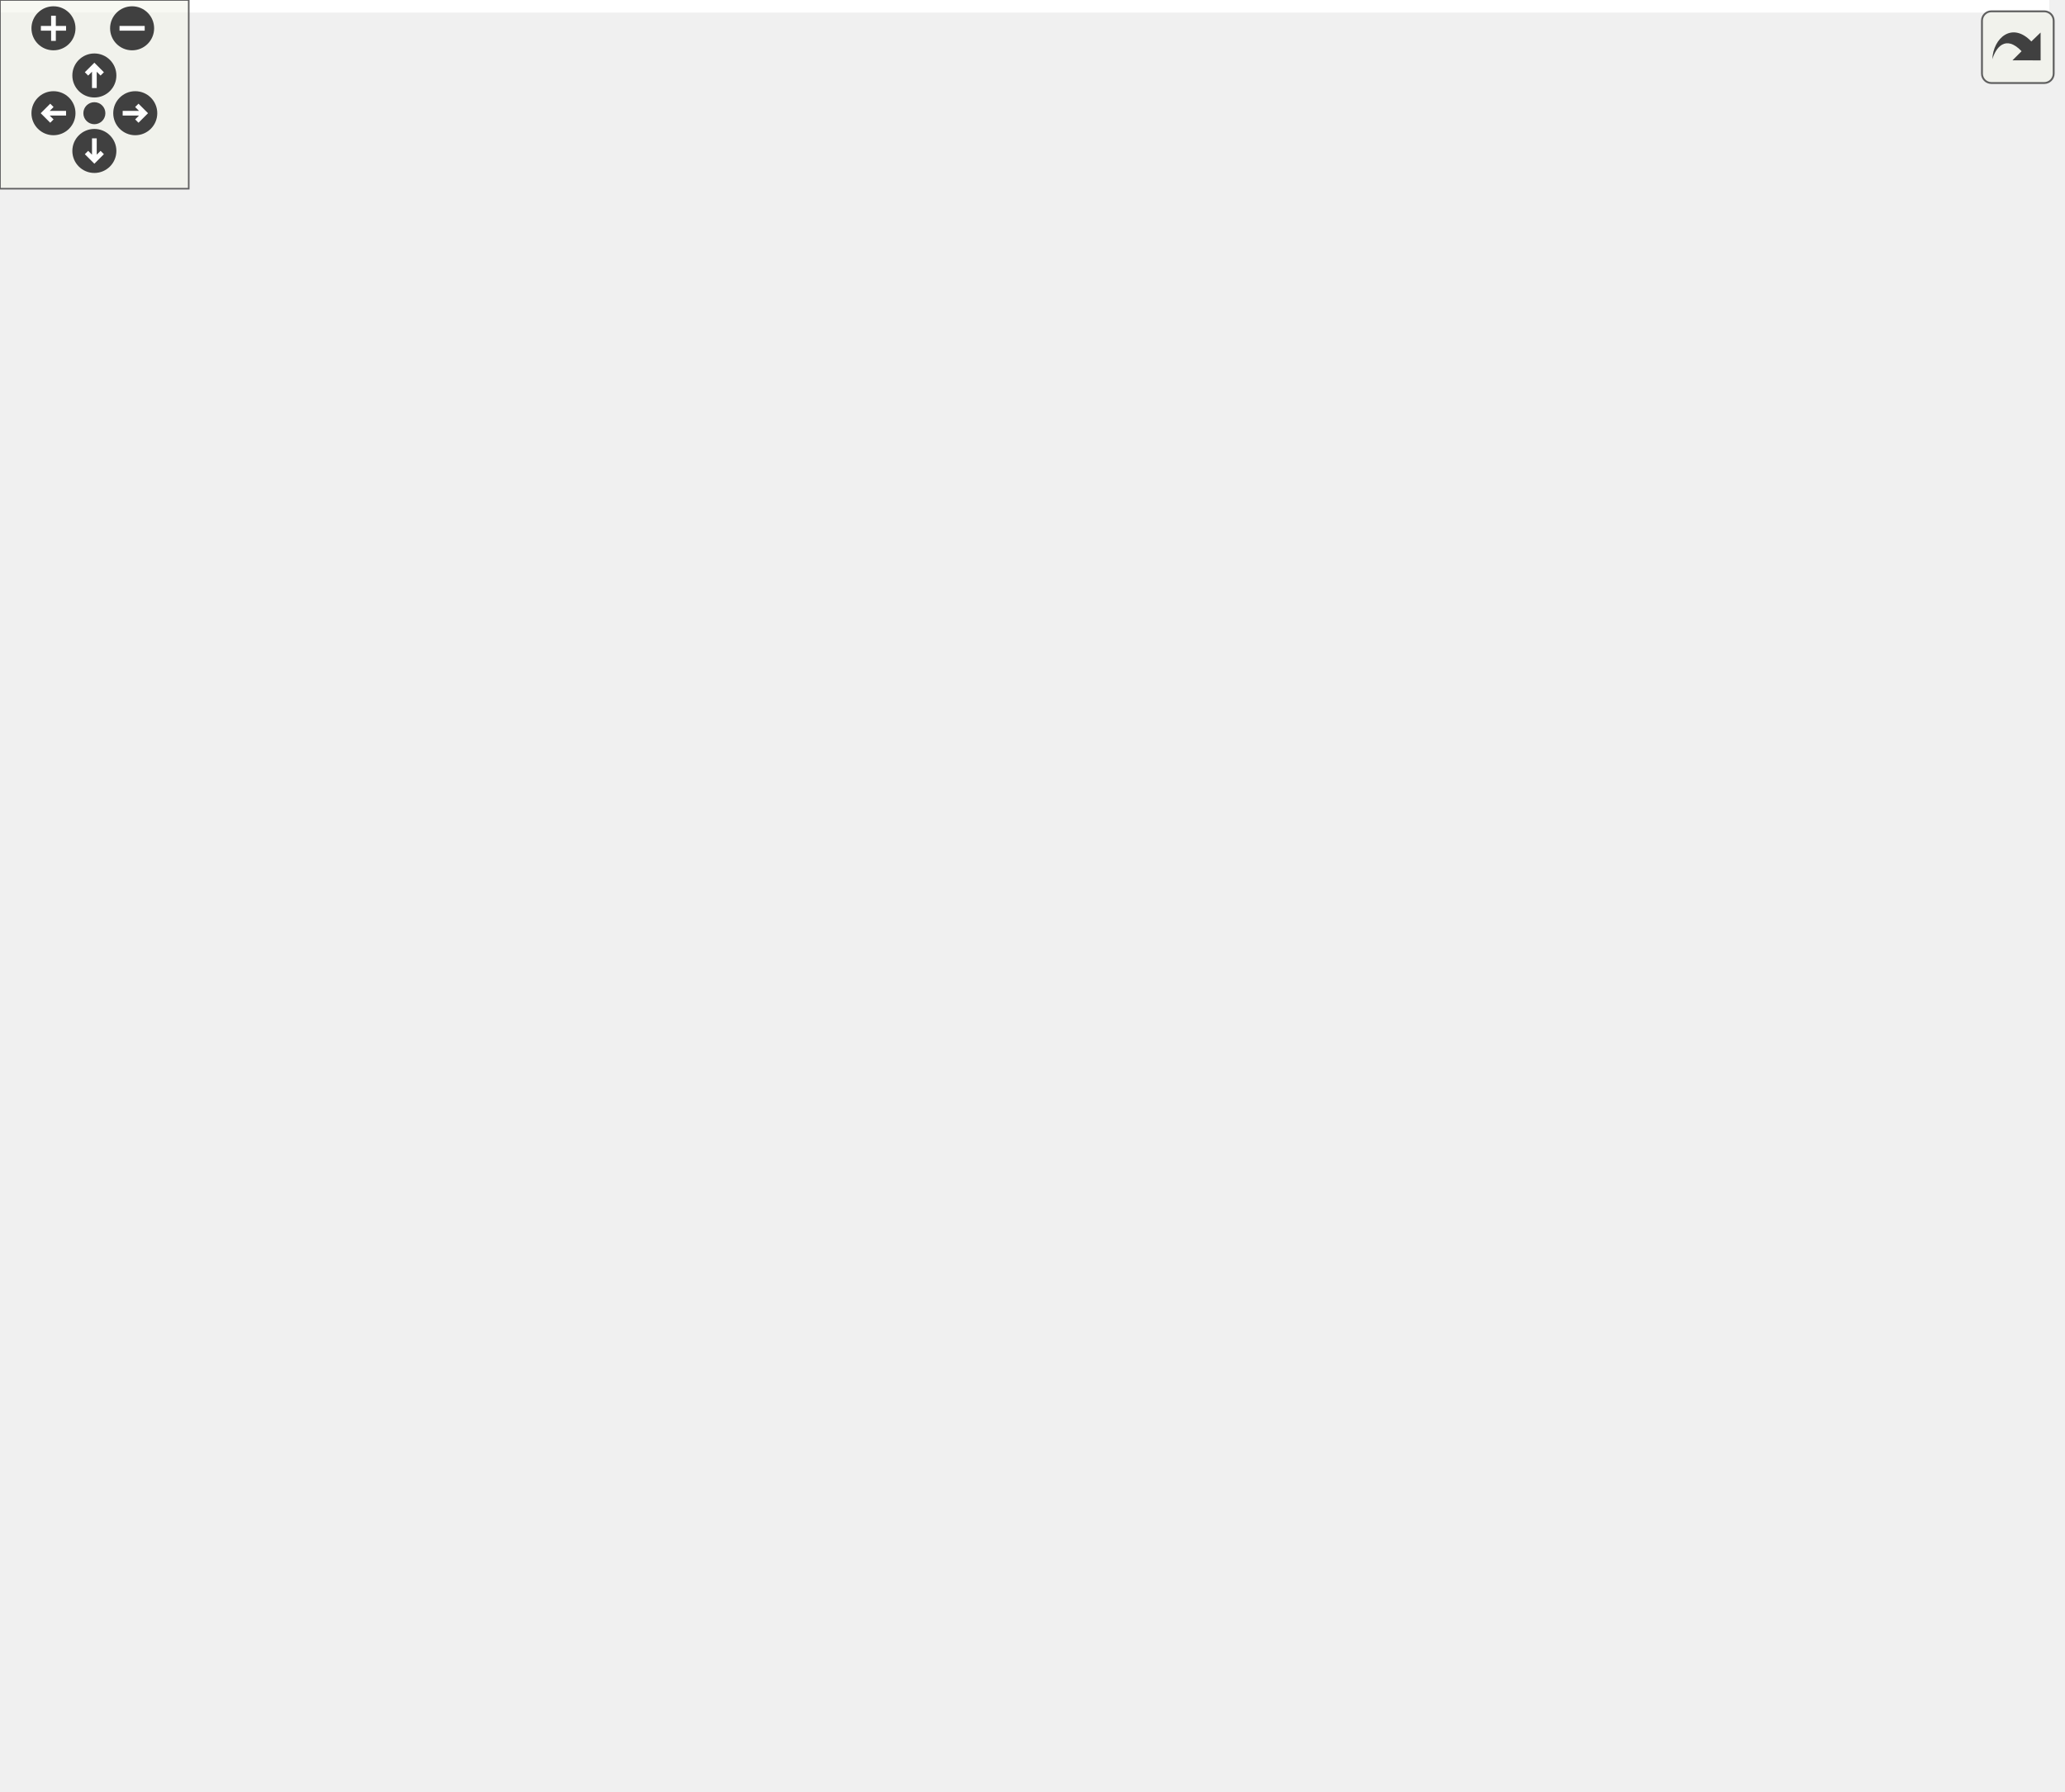
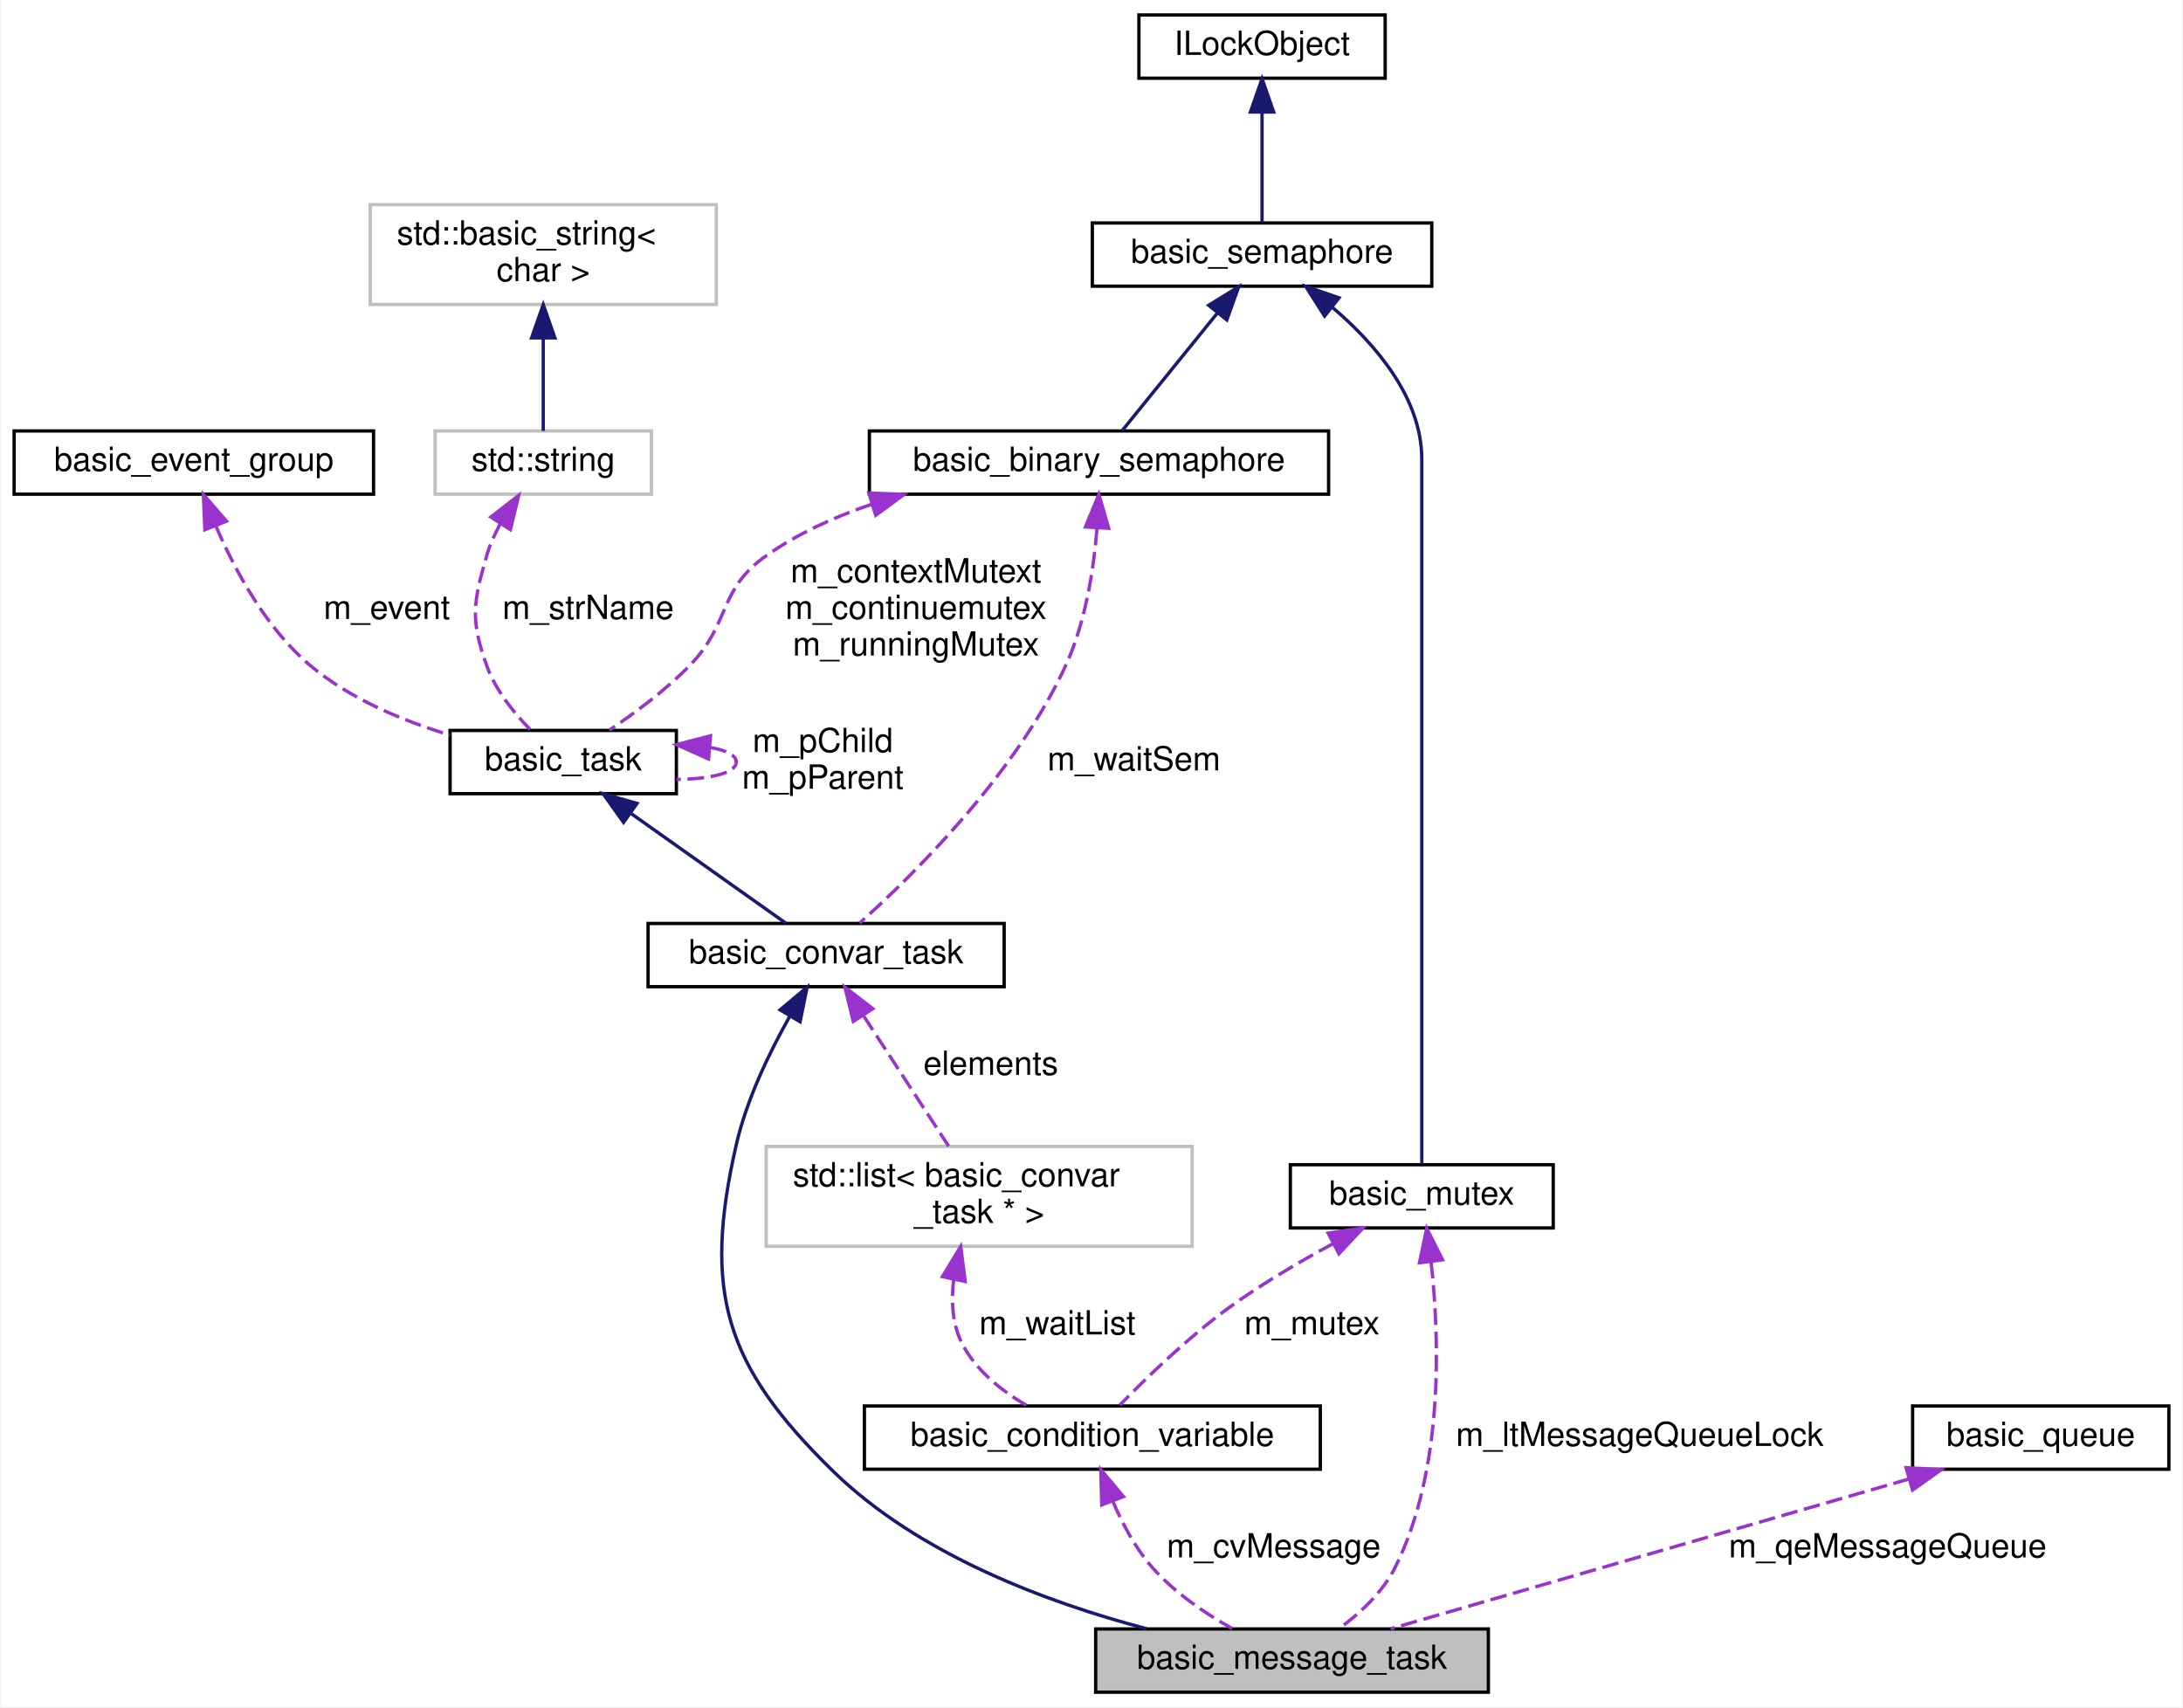
- <svg xmlns="http://www.w3.org/2000/svg" xmlns:xlink="http://www.w3.org/1999/xlink" id="main" version="1.1" xml:space="preserve">
-   <style type="text/css">
- .edge:hover path { stroke: red; }
- .edge:hover polygon { stroke: red; fill: red; }
- </style>
-   <defs>
-     <circle id="rim" cx="0" cy="0" r="7" />
-     <circle id="rim2" cx="0" cy="0" r="3.5" />
-     <g id="zoomPlus">
-       <use xlink:href="#rim" fill="#404040">
-         <set attributeName="fill" to="#808080" begin="zoomplus.mouseover" end="zoomplus.mouseout" />
-       </use>
-       <path d="M-4,0h8M0,-4v8" fill="none" stroke="white" stroke-width="1.5" pointer-events="none" />
-     </g>
-     <g id="zoomMin">
-       <use xlink:href="#rim" fill="#404040">
-         <set attributeName="fill" to="#808080" begin="zoomminus.mouseover" end="zoomminus.mouseout" />
-       </use>
-       <path d="M-4,0h8" fill="none" stroke="white" stroke-width="1.5" pointer-events="none" />
-     </g>
-     <g id="dirArrow">
-       <path fill="none" stroke="white" stroke-width="1.5" d="M0,-3.0v7 M-2.5,-0.5L0,-3.0L2.5,-0.5" />
-     </g>
-     <g id="resetDef">
-       <use xlink:href="#rim2" fill="#404040">
-         <set attributeName="fill" to="#808080" begin="reset.mouseover" end="reset.mouseout" />
-       </use>
-     </g>
-   </defs>
-   <svg id="graph" class="graph">
-     <g id="viewport">
-       <polygon fill="white" stroke="transparent" points="-4,4 -4,-509 651.5,-509 651.5,4 -4,4" />
-       <g id="node1" class="node">
-         <g id="a_node1">
-           <a xlink:title=" ">
-             <polygon fill="#bfbfbf" stroke="black" points="325,-0.5 325,-19.5 443,-19.5 443,-0.5 325,-0.5" />
-             <text text-anchor="middle" x="384" y="-7.5" font-family="Helvetica,sans-Serif" font-size="10.00">basic_message_task</text>
-           </a>
-         </g>
-       </g>
-       <g id="node2" class="node">
-         <g id="a_node2">
-           <a xlink:href="classbasic__convar__task.html" target="_top" xlink:title=" ">
-             <polygon fill="white" stroke="black" points="190.5,-212.5 190.5,-231.5 297.5,-231.5 297.5,-212.5 190.5,-212.5" />
-             <text text-anchor="middle" x="244" y="-219.5" font-family="Helvetica,sans-Serif" font-size="10.00">basic_convar_task</text>
-           </a>
-         </g>
-       </g>
-       <g id="edge1" class="edge">
-         <path fill="none" stroke="midnightblue" d="M233.11,-203.64C227.06,-192.94 220.13,-178.7 217,-165 206.88,-120.72 213.51,-98.75 246,-67 271.8,-41.79 310.46,-27.43 340.3,-19.57" />
-         <polygon fill="midnightblue" stroke="midnightblue" points="230.17,-205.54 238.29,-212.34 236.18,-201.96 230.17,-205.54" />
-       </g>
-       <g id="node13" class="node">
-         <g id="a_node13">
-           <a xlink:title=" ">
-             <polygon fill="white" stroke="#bfbfbf" points="226,-134.5 226,-164.5 354,-164.5 354,-134.5 226,-134.5" />
-             <text text-anchor="start" x="234" y="-152.5" font-family="Helvetica,sans-Serif" font-size="10.00">std::list&lt; basic_convar</text>
-             <text text-anchor="middle" x="290" y="-141.5" font-family="Helvetica,sans-Serif" font-size="10.00">_task * &gt;</text>
-           </a>
-         </g>
-       </g>
-       <g id="edge17" class="edge">
-         <path fill="none" stroke="#9a32cd" stroke-dasharray="5,2" d="M255.3,-203.68C263.15,-191.65 273.47,-175.83 280.82,-164.58" />
-         <polygon fill="#9a32cd" stroke="#9a32cd" points="252.17,-202.07 249.64,-212.36 258.04,-205.89 252.17,-202.07" />
-         <text text-anchor="middle" x="293.5" y="-186" font-family="Helvetica,sans-Serif" font-size="10.00"> elements</text>
-       </g>
-       <g id="node3" class="node">
-         <g id="a_node3">
-           <a xlink:href="classbasic__task.html" target="_top" xlink:title=" ">
-             <polygon fill="white" stroke="black" points="131,-270.5 131,-289.5 199,-289.5 199,-270.5 131,-270.5" />
-             <text text-anchor="middle" x="165" y="-277.5" font-family="Helvetica,sans-Serif" font-size="10.00">basic_task</text>
-           </a>
-         </g>
-       </g>
-       <g id="edge2" class="edge">
-         <path fill="none" stroke="midnightblue" d="M185.46,-264.49C200.19,-254.06 219.55,-240.33 231.89,-231.59" />
-         <polygon fill="midnightblue" stroke="midnightblue" points="183.13,-261.86 177,-270.49 187.18,-267.57 183.13,-261.86" />
-       </g>
-       <g id="edge9" class="edge">
-         <path fill="none" stroke="#9a32cd" stroke-dasharray="5,2" d="M209.15,-284.39C213.92,-283.55 217,-282.08 217,-280 217,-276.66 209.13,-274.92 199.01,-274.76" />
-         <polygon fill="#9a32cd" stroke="#9a32cd" points="208.68,-280.92 199.01,-285.24 209.27,-287.89 208.68,-280.92" />
-         <text text-anchor="middle" x="243" y="-283" font-family="Helvetica,sans-Serif" font-size="10.00"> m_pChild</text>
-         <text text-anchor="middle" x="243" y="-272" font-family="Helvetica,sans-Serif" font-size="10.00">m_pParent</text>
-       </g>
-       <g id="node4" class="node">
-         <g id="a_node4">
-           <a xlink:href="classbasic__event__group.html" target="_top" xlink:title=" ">
-             <polygon fill="white" stroke="black" points="0,-360.5 0,-379.5 108,-379.5 108,-360.5 0,-360.5" />
-             <text text-anchor="middle" x="54" y="-367.5" font-family="Helvetica,sans-Serif" font-size="10.00">basic_event_group</text>
-           </a>
-         </g>
-       </g>
-       <g id="edge3" class="edge">
-         <path fill="none" stroke="#9a32cd" stroke-dasharray="5,2" d="M60.64,-350.9C66.33,-337.65 75.73,-320.13 89,-309 100.96,-298.97 116.84,-292.37 130.98,-288.12" />
-         <polygon fill="#9a32cd" stroke="#9a32cd" points="57.31,-349.81 56.87,-360.39 63.81,-352.39 57.31,-349.81" />
-         <text text-anchor="middle" x="112" y="-323" font-family="Helvetica,sans-Serif" font-size="10.00"> m_event</text>
-       </g>
-       <g id="node5" class="node">
-         <g id="a_node5">
-           <a xlink:href="classbasic__binary__semaphore.html" target="_top" xlink:title=" ">
-             <polygon fill="white" stroke="black" points="257,-360.5 257,-379.5 395,-379.5 395,-360.5 257,-360.5" />
-             <text text-anchor="middle" x="326" y="-367.5" font-family="Helvetica,sans-Serif" font-size="10.00">basic_binary_semaphore</text>
-           </a>
-         </g>
-       </g>
-       <g id="edge10" class="edge">
-         <path fill="none" stroke="#9a32cd" stroke-dasharray="5,2" d="M325.4,-350.11C324.41,-337.9 321.95,-321.94 316,-309 300.95,-276.27 270.05,-245.93 254.07,-231.62" />
-         <polygon fill="#9a32cd" stroke="#9a32cd" points="321.92,-350.65 325.97,-360.44 328.91,-350.26 321.92,-350.65" />
-         <text text-anchor="middle" x="336.5" y="-277.5" font-family="Helvetica,sans-Serif" font-size="10.00"> m_waitSem</text>
-       </g>
-       <g id="edge4" class="edge">
-         <path fill="none" stroke="#9a32cd" stroke-dasharray="5,2" d="M257.61,-357.43C246.44,-353.65 235.44,-348.64 226,-342 211.38,-331.72 215.47,-321.81 203,-309 195.8,-301.6 186.48,-294.7 178.87,-289.61" />
-         <polygon fill="#9a32cd" stroke="#9a32cd" points="256.86,-360.85 267.45,-360.44 258.91,-354.16 256.86,-360.85" />
-         <text text-anchor="middle" x="271" y="-334" font-family="Helvetica,sans-Serif" font-size="10.00"> m_contextMutext</text>
-         <text text-anchor="middle" x="271" y="-323" font-family="Helvetica,sans-Serif" font-size="10.00">m_continuemutex</text>
-         <text text-anchor="middle" x="271" y="-312" font-family="Helvetica,sans-Serif" font-size="10.00">m_runningMutex</text>
-       </g>
-       <g id="node6" class="node">
-         <g id="a_node6">
-           <a xlink:href="classbasic__semaphore.html" target="_top" xlink:title=" ">
-             <polygon fill="white" stroke="black" points="324,-423 324,-442 426,-442 426,-423 324,-423" />
-             <text text-anchor="middle" x="375" y="-430" font-family="Helvetica,sans-Serif" font-size="10.00">basic_semaphore</text>
-           </a>
-         </g>
-       </g>
-       <g id="edge5" class="edge">
-         <path fill="none" stroke="midnightblue" d="M361.55,-414.89C352.31,-403.49 340.43,-388.81 333.01,-379.65" />
-         <polygon fill="midnightblue" stroke="midnightblue" points="358.97,-417.26 367.98,-422.83 364.41,-412.86 358.97,-417.26" />
-       </g>
-       <g id="node10" class="node">
-         <g id="a_node10">
-           <a xlink:href="classbasic__mutex.html" target="_top" xlink:title=" ">
-             <polygon fill="white" stroke="black" points="383.5,-140 383.5,-159 462.5,-159 462.5,-140 383.5,-140" />
-             <text text-anchor="middle" x="423" y="-147" font-family="Helvetica,sans-Serif" font-size="10.00">basic_mutex</text>
-           </a>
-         </g>
-       </g>
-       <g id="edge12" class="edge">
-         <path fill="none" stroke="midnightblue" d="M396.25,-416.54C409.09,-405.59 423,-389.48 423,-371 423,-371 423,-371 423,-221 423,-198.72 423,-172.49 423,-159.18" />
-         <polygon fill="midnightblue" stroke="midnightblue" points="393.8,-414.01 388.12,-422.95 398.13,-419.5 393.8,-414.01" />
-       </g>
-       <g id="node7" class="node">
-         <g id="a_node7">
-           <a xlink:href="class_i_lock_object.html" target="_top" xlink:title=" ">
-             <polygon fill="white" stroke="black" points="338,-485.5 338,-504.5 412,-504.5 412,-485.5 338,-485.5" />
-             <text text-anchor="middle" x="375" y="-492.5" font-family="Helvetica,sans-Serif" font-size="10.00">ILockObject</text>
-           </a>
-         </g>
-       </g>
-       <g id="edge6" class="edge">
-         <path fill="none" stroke="midnightblue" d="M375,-475C375,-464 375,-450.68 375,-442.15" />
-         <polygon fill="midnightblue" stroke="midnightblue" points="371.5,-475.33 375,-485.33 378.5,-475.33 371.5,-475.33" />
-       </g>
-       <g id="node8" class="node">
-         <g id="a_node8">
-           <a xlink:title="STL class.">
-             <polygon fill="white" stroke="#bfbfbf" points="126.5,-360.5 126.5,-379.5 191.5,-379.5 191.5,-360.5 126.5,-360.5" />
-             <text text-anchor="middle" x="159" y="-367.5" font-family="Helvetica,sans-Serif" font-size="10.00">std::string</text>
-           </a>
-         </g>
-       </g>
-       <g id="edge7" class="edge">
-         <path fill="none" stroke="#9a32cd" stroke-dasharray="5,2" d="M146.15,-351.67C144.44,-348.58 142.95,-345.3 142,-342 137.93,-327.91 137.06,-322.81 142,-309 144.63,-301.66 150.11,-294.86 155.06,-289.8" />
-         <polygon fill="#9a32cd" stroke="#9a32cd" points="143.25,-353.63 151.62,-360.13 149.13,-349.83 143.25,-353.63" />
-         <text text-anchor="middle" x="172.5" y="-323" font-family="Helvetica,sans-Serif" font-size="10.00"> m_strName</text>
-       </g>
-       <g id="node9" class="node">
-         <g id="a_node9">
-           <a xlink:title="STL class.">
-             <polygon fill="white" stroke="#bfbfbf" points="107,-417.5 107,-447.5 211,-447.5 211,-417.5 107,-417.5" />
-             <text text-anchor="start" x="115" y="-435.5" font-family="Helvetica,sans-Serif" font-size="10.00">std::basic_string&lt;</text>
-             <text text-anchor="middle" x="159" y="-424.5" font-family="Helvetica,sans-Serif" font-size="10.00"> char &gt;</text>
-           </a>
-         </g>
-       </g>
-       <g id="edge8" class="edge">
-         <path fill="none" stroke="midnightblue" d="M159,-407.35C159,-397.51 159,-386.78 159,-379.54" />
-         <polygon fill="midnightblue" stroke="midnightblue" points="155.5,-407.47 159,-417.47 162.5,-407.47 155.5,-407.47" />
-       </g>
-       <g id="edge11" class="edge">
-         <path fill="none" stroke="#9a32cd" stroke-dasharray="5,2" d="M425.8,-129.81C428.33,-106.89 429.71,-67.44 415,-38 411.24,-30.47 404.36,-24.14 398.03,-19.51" />
-         <polygon fill="#9a32cd" stroke="#9a32cd" points="422.3,-129.52 424.49,-139.89 429.25,-130.43 422.3,-129.52" />
-         <text text-anchor="middle" x="488.5" y="-74.5" font-family="Helvetica,sans-Serif" font-size="10.00"> m_ltMessageQueueLock</text>
-       </g>
-       <g id="node12" class="node">
-         <g id="a_node12">
-           <a xlink:href="classbasic__condition__variable.html" target="_top" xlink:title=" ">
-             <polygon fill="white" stroke="black" points="255.5,-67.5 255.5,-86.5 392.5,-86.5 392.5,-67.5 255.5,-67.5" />
-             <text text-anchor="middle" x="324" y="-74.5" font-family="Helvetica,sans-Serif" font-size="10.00">basic_condition_variable</text>
-           </a>
-         </g>
-       </g>
-       <g id="edge15" class="edge">
-         <path fill="none" stroke="#9a32cd" stroke-dasharray="5,2" d="M396.46,-135.34C386.29,-129.87 374.79,-123.12 365,-116 352.76,-107.09 340.21,-94.93 332.28,-86.79" />
-         <polygon fill="#9a32cd" stroke="#9a32cd" points="394.86,-138.45 405.34,-139.99 398.11,-132.25 394.86,-138.45" />
-         <text text-anchor="middle" x="390" y="-108" font-family="Helvetica,sans-Serif" font-size="10.00"> m_mutex</text>
-       </g>
-       <g id="node11" class="node">
-         <g id="a_node11">
-           <a xlink:href="classbasic__queue.html" target="_top" xlink:title=" ">
-             <polygon fill="white" stroke="black" points="570.5,-67.5 570.5,-86.5 647.5,-86.5 647.5,-67.5 570.5,-67.5" />
-             <text text-anchor="middle" x="609" y="-74.5" font-family="Helvetica,sans-Serif" font-size="10.00">basic_queue</text>
-           </a>
-         </g>
-       </g>
-       <g id="edge13" class="edge">
-         <path fill="none" stroke="#9a32cd" stroke-dasharray="5,2" d="M569.51,-64.59C525,-51.73 453.64,-31.12 413.64,-19.56" />
-         <polygon fill="#9a32cd" stroke="#9a32cd" points="568.54,-67.96 579.12,-67.37 570.49,-61.23 568.54,-67.96" />
-         <text text-anchor="middle" x="563" y="-41" font-family="Helvetica,sans-Serif" font-size="10.00"> m_qeMessageQueue</text>
-       </g>
-       <g id="edge14" class="edge">
-         <path fill="none" stroke="#9a32cd" stroke-dasharray="5,2" d="M330.23,-57.69C333.1,-51 337,-43.69 342,-38 348.64,-30.45 357.88,-24.19 366.01,-19.62" />
-         <polygon fill="#9a32cd" stroke="#9a32cd" points="326.83,-56.78 326.55,-67.37 333.37,-59.26 326.83,-56.78" />
-         <text text-anchor="middle" x="378.5" y="-41" font-family="Helvetica,sans-Serif" font-size="10.00"> m_cvMessage</text>
-       </g>
-       <g id="edge16" class="edge">
-         <path fill="none" stroke="#9a32cd" stroke-dasharray="5,2" d="M282.35,-124.53C281.52,-117.91 281.9,-110.92 285,-105 289.13,-97.12 296.71,-91.09 304.11,-86.74" />
-         <polygon fill="#9a32cd" stroke="#9a32cd" points="278.95,-125.37 284.45,-134.43 285.8,-123.92 278.95,-125.37" />
-         <text text-anchor="middle" x="313.5" y="-108" font-family="Helvetica,sans-Serif" font-size="10.00"> m_waitList</text>
+ <svg xmlns="http://www.w3.org/2000/svg" xmlns:xlink="http://www.w3.org/1999/xlink" width="656pt" height="513pt" viewBox="0.00 0.00 655.50 513.00">
+   <g id="graph0" class="graph" transform="scale(1 1) rotate(0) translate(4 509)">
+     <polygon fill="white" stroke="transparent" points="-4,4 -4,-509 651.5,-509 651.5,4 -4,4" />
+     <g id="node1" class="node">
+       <g id="a_node1">
+         <a xlink:title=" ">
+           <polygon fill="#bfbfbf" stroke="black" points="325,-0.5 325,-19.5 443,-19.5 443,-0.5 325,-0.5" />
+           <text text-anchor="middle" x="384" y="-7.5" font-family="Helvetica,sans-Serif" font-size="10.00">basic_message_task</text>
+         </a>
      </g>
    </g>
-   </svg>
-   <g id="navigator" transform="translate(0 0)" fill="#404254">
-     <rect fill="#f2f5e9" fill-opacity="0.5" stroke="#606060" stroke-width=".5" x="0" y="0" width="60" height="60" />
-     <use id="zoomplus" xlink:href="#zoomPlus" x="17" y="9" />
-     <use id="zoomminus" xlink:href="#zoomMin" x="42" y="9" />
-     <use id="reset" xlink:href="#resetDef" x="30" y="36" />
-     <g id="arrowUp" xlink:href="#dirArrow" transform="translate(30 24)">
-       <use xlink:href="#rim" fill="#404040">
-         <set attributeName="fill" to="#808080" begin="arrowUp.mouseover" end="arrowUp.mouseout" />
-       </use>
-       <path fill="none" stroke="white" stroke-width="1.5" d="M0,-3.0v7 M-2.5,-0.5L0,-3.0L2.5,-0.5" />
+     <g id="node2" class="node">
+       <g id="a_node2">
+         <a xlink:href="classbasic__convar__task.html" target="_top" xlink:title=" ">
+           <polygon fill="white" stroke="black" points="190.5,-212.5 190.5,-231.5 297.5,-231.5 297.5,-212.5 190.5,-212.5" />
+           <text text-anchor="middle" x="244" y="-219.5" font-family="Helvetica,sans-Serif" font-size="10.00">basic_convar_task</text>
+         </a>
+       </g>
    </g>
-     <g id="arrowRight" xlink:href="#dirArrow" transform="rotate(90) translate(36 -43)">
-       <use xlink:href="#rim" fill="#404040">
-         <set attributeName="fill" to="#808080" begin="arrowRight.mouseover" end="arrowRight.mouseout" />
-       </use>
-       <path fill="none" stroke="white" stroke-width="1.5" d="M0,-3.0v7 M-2.5,-0.5L0,-3.0L2.5,-0.5" />
+     <g id="edge1" class="edge">
+       <path fill="none" stroke="midnightblue" d="M233.11,-203.64C227.06,-192.94 220.13,-178.7 217,-165 206.88,-120.72 213.51,-98.75 246,-67 271.8,-41.79 310.46,-27.43 340.3,-19.57" />
+       <polygon fill="midnightblue" stroke="midnightblue" points="230.17,-205.54 238.29,-212.34 236.18,-201.96 230.17,-205.54" />
    </g>
-     <g id="arrowDown" xlink:href="#dirArrow" transform="rotate(180) translate(-30 -48)">
-       <use xlink:href="#rim" fill="#404040">
-         <set attributeName="fill" to="#808080" begin="arrowDown.mouseover" end="arrowDown.mouseout" />
-       </use>
-       <path fill="none" stroke="white" stroke-width="1.5" d="M0,-3.0v7 M-2.5,-0.5L0,-3.0L2.5,-0.5" />
+     <g id="node13" class="node">
+       <g id="a_node13">
+         <a xlink:title=" ">
+           <polygon fill="white" stroke="#bfbfbf" points="226,-134.5 226,-164.5 354,-164.5 354,-134.5 226,-134.5" />
+           <text text-anchor="start" x="234" y="-152.5" font-family="Helvetica,sans-Serif" font-size="10.00">std::list&lt; basic_convar</text>
+           <text text-anchor="middle" x="290" y="-141.5" font-family="Helvetica,sans-Serif" font-size="10.00">_task * &gt;</text>
+         </a>
+       </g>
    </g>
-     <g id="arrowLeft" xlink:href="#dirArrow" transform="rotate(270) translate(-36 17)">
-       <use xlink:href="#rim" fill="#404040">
-         <set attributeName="fill" to="#808080" begin="arrowLeft.mouseover" end="arrowLeft.mouseout" />
-       </use>
-       <path fill="none" stroke="white" stroke-width="1.5" d="M0,-3.0v7 M-2.5,-0.5L0,-3.0L2.5,-0.5" />
+     <g id="edge17" class="edge">
+       <path fill="none" stroke="#9a32cd" stroke-dasharray="5,2" d="M255.3,-203.68C263.15,-191.65 273.47,-175.83 280.82,-164.58" />
+       <polygon fill="#9a32cd" stroke="#9a32cd" points="252.17,-202.07 249.64,-212.36 258.04,-205.89 252.17,-202.07" />
+       <text text-anchor="middle" x="293.5" y="-186" font-family="Helvetica,sans-Serif" font-size="10.00"> elements</text>
+     </g>
+     <g id="node3" class="node">
+       <g id="a_node3">
+         <a xlink:href="classbasic__task.html" target="_top" xlink:title=" ">
+           <polygon fill="white" stroke="black" points="131,-270.5 131,-289.5 199,-289.5 199,-270.5 131,-270.5" />
+           <text text-anchor="middle" x="165" y="-277.5" font-family="Helvetica,sans-Serif" font-size="10.00">basic_task</text>
+         </a>
+       </g>
+     </g>
+     <g id="edge2" class="edge">
+       <path fill="none" stroke="midnightblue" d="M185.46,-264.49C200.19,-254.06 219.55,-240.33 231.89,-231.59" />
+       <polygon fill="midnightblue" stroke="midnightblue" points="183.13,-261.86 177,-270.49 187.18,-267.57 183.13,-261.86" />
+     </g>
+     <g id="edge9" class="edge">
+       <path fill="none" stroke="#9a32cd" stroke-dasharray="5,2" d="M209.15,-284.39C213.92,-283.55 217,-282.08 217,-280 217,-276.66 209.13,-274.92 199.01,-274.76" />
+       <polygon fill="#9a32cd" stroke="#9a32cd" points="208.68,-280.92 199.01,-285.24 209.27,-287.89 208.68,-280.92" />
+       <text text-anchor="middle" x="243" y="-283" font-family="Helvetica,sans-Serif" font-size="10.00"> m_pChild</text>
+       <text text-anchor="middle" x="243" y="-272" font-family="Helvetica,sans-Serif" font-size="10.00">m_pParent</text>
+     </g>
+     <g id="node4" class="node">
+       <g id="a_node4">
+         <a xlink:href="classbasic__event__group.html" target="_top" xlink:title=" ">
+           <polygon fill="white" stroke="black" points="0,-360.5 0,-379.5 108,-379.5 108,-360.5 0,-360.5" />
+           <text text-anchor="middle" x="54" y="-367.5" font-family="Helvetica,sans-Serif" font-size="10.00">basic_event_group</text>
+         </a>
+       </g>
+     </g>
+     <g id="edge3" class="edge">
+       <path fill="none" stroke="#9a32cd" stroke-dasharray="5,2" d="M60.64,-350.9C66.33,-337.65 75.73,-320.13 89,-309 100.96,-298.97 116.84,-292.37 130.98,-288.12" />
+       <polygon fill="#9a32cd" stroke="#9a32cd" points="57.31,-349.81 56.87,-360.39 63.81,-352.39 57.31,-349.81" />
+       <text text-anchor="middle" x="112" y="-323" font-family="Helvetica,sans-Serif" font-size="10.00"> m_event</text>
+     </g>
+     <g id="node5" class="node">
+       <g id="a_node5">
+         <a xlink:href="classbasic__binary__semaphore.html" target="_top" xlink:title=" ">
+           <polygon fill="white" stroke="black" points="257,-360.5 257,-379.5 395,-379.5 395,-360.5 257,-360.5" />
+           <text text-anchor="middle" x="326" y="-367.5" font-family="Helvetica,sans-Serif" font-size="10.00">basic_binary_semaphore</text>
+         </a>
+       </g>
+     </g>
+     <g id="edge10" class="edge">
+       <path fill="none" stroke="#9a32cd" stroke-dasharray="5,2" d="M325.4,-350.11C324.41,-337.9 321.95,-321.94 316,-309 300.95,-276.27 270.05,-245.93 254.07,-231.62" />
+       <polygon fill="#9a32cd" stroke="#9a32cd" points="321.92,-350.65 325.97,-360.44 328.91,-350.26 321.92,-350.65" />
+       <text text-anchor="middle" x="336.5" y="-277.5" font-family="Helvetica,sans-Serif" font-size="10.00"> m_waitSem</text>
+     </g>
+     <g id="edge4" class="edge">
+       <path fill="none" stroke="#9a32cd" stroke-dasharray="5,2" d="M257.61,-357.43C246.44,-353.65 235.44,-348.64 226,-342 211.38,-331.72 215.47,-321.81 203,-309 195.8,-301.6 186.48,-294.7 178.87,-289.61" />
+       <polygon fill="#9a32cd" stroke="#9a32cd" points="256.86,-360.85 267.45,-360.44 258.91,-354.16 256.86,-360.85" />
+       <text text-anchor="middle" x="271" y="-334" font-family="Helvetica,sans-Serif" font-size="10.00"> m_contextMutext</text>
+       <text text-anchor="middle" x="271" y="-323" font-family="Helvetica,sans-Serif" font-size="10.00">m_continuemutex</text>
+       <text text-anchor="middle" x="271" y="-312" font-family="Helvetica,sans-Serif" font-size="10.00">m_runningMutex</text>
+     </g>
+     <g id="node6" class="node">
+       <g id="a_node6">
+         <a xlink:href="classbasic__semaphore.html" target="_top" xlink:title=" ">
+           <polygon fill="white" stroke="black" points="324,-423 324,-442 426,-442 426,-423 324,-423" />
+           <text text-anchor="middle" x="375" y="-430" font-family="Helvetica,sans-Serif" font-size="10.00">basic_semaphore</text>
+         </a>
+       </g>
+     </g>
+     <g id="edge5" class="edge">
+       <path fill="none" stroke="midnightblue" d="M361.55,-414.89C352.31,-403.49 340.43,-388.81 333.01,-379.65" />
+       <polygon fill="midnightblue" stroke="midnightblue" points="358.97,-417.26 367.98,-422.83 364.41,-412.86 358.97,-417.26" />
+     </g>
+     <g id="node10" class="node">
+       <g id="a_node10">
+         <a xlink:href="classbasic__mutex.html" target="_top" xlink:title=" ">
+           <polygon fill="white" stroke="black" points="383.5,-140 383.5,-159 462.5,-159 462.5,-140 383.5,-140" />
+           <text text-anchor="middle" x="423" y="-147" font-family="Helvetica,sans-Serif" font-size="10.00">basic_mutex</text>
+         </a>
+       </g>
+     </g>
+     <g id="edge12" class="edge">
+       <path fill="none" stroke="midnightblue" d="M396.25,-416.54C409.09,-405.59 423,-389.48 423,-371 423,-371 423,-371 423,-221 423,-198.72 423,-172.49 423,-159.18" />
+       <polygon fill="midnightblue" stroke="midnightblue" points="393.8,-414.01 388.12,-422.95 398.13,-419.5 393.8,-414.01" />
+     </g>
+     <g id="node7" class="node">
+       <g id="a_node7">
+         <a xlink:href="class_i_lock_object.html" target="_top" xlink:title=" ">
+           <polygon fill="white" stroke="black" points="338,-485.5 338,-504.5 412,-504.5 412,-485.5 338,-485.5" />
+           <text text-anchor="middle" x="375" y="-492.5" font-family="Helvetica,sans-Serif" font-size="10.00">ILockObject</text>
+         </a>
+       </g>
+     </g>
+     <g id="edge6" class="edge">
+       <path fill="none" stroke="midnightblue" d="M375,-475C375,-464 375,-450.68 375,-442.15" />
+       <polygon fill="midnightblue" stroke="midnightblue" points="371.5,-475.33 375,-485.33 378.5,-475.33 371.5,-475.33" />
+     </g>
+     <g id="node8" class="node">
+       <g id="a_node8">
+         <a xlink:title="STL class.">
+           <polygon fill="white" stroke="#bfbfbf" points="126.5,-360.5 126.5,-379.5 191.5,-379.5 191.5,-360.5 126.5,-360.5" />
+           <text text-anchor="middle" x="159" y="-367.5" font-family="Helvetica,sans-Serif" font-size="10.00">std::string</text>
+         </a>
+       </g>
+     </g>
+     <g id="edge7" class="edge">
+       <path fill="none" stroke="#9a32cd" stroke-dasharray="5,2" d="M146.15,-351.67C144.44,-348.58 142.95,-345.3 142,-342 137.93,-327.91 137.06,-322.81 142,-309 144.63,-301.66 150.11,-294.86 155.06,-289.8" />
+       <polygon fill="#9a32cd" stroke="#9a32cd" points="143.25,-353.63 151.62,-360.13 149.13,-349.83 143.25,-353.63" />
+       <text text-anchor="middle" x="172.5" y="-323" font-family="Helvetica,sans-Serif" font-size="10.00"> m_strName</text>
+     </g>
+     <g id="node9" class="node">
+       <g id="a_node9">
+         <a xlink:title="STL class.">
+           <polygon fill="white" stroke="#bfbfbf" points="107,-417.5 107,-447.5 211,-447.5 211,-417.5 107,-417.5" />
+           <text text-anchor="start" x="115" y="-435.5" font-family="Helvetica,sans-Serif" font-size="10.00">std::basic_string&lt;</text>
+           <text text-anchor="middle" x="159" y="-424.5" font-family="Helvetica,sans-Serif" font-size="10.00"> char &gt;</text>
+         </a>
+       </g>
+     </g>
+     <g id="edge8" class="edge">
+       <path fill="none" stroke="midnightblue" d="M159,-407.35C159,-397.51 159,-386.78 159,-379.54" />
+       <polygon fill="midnightblue" stroke="midnightblue" points="155.5,-407.47 159,-417.47 162.5,-407.47 155.5,-407.47" />
+     </g>
+     <g id="edge11" class="edge">
+       <path fill="none" stroke="#9a32cd" stroke-dasharray="5,2" d="M425.8,-129.81C428.33,-106.89 429.71,-67.44 415,-38 411.24,-30.47 404.36,-24.14 398.03,-19.51" />
+       <polygon fill="#9a32cd" stroke="#9a32cd" points="422.3,-129.52 424.49,-139.89 429.25,-130.43 422.3,-129.52" />
+       <text text-anchor="middle" x="488.5" y="-74.5" font-family="Helvetica,sans-Serif" font-size="10.00"> m_ltMessageQueueLock</text>
+     </g>
+     <g id="node12" class="node">
+       <g id="a_node12">
+         <a xlink:href="classbasic__condition__variable.html" target="_top" xlink:title=" ">
+           <polygon fill="white" stroke="black" points="255.5,-67.5 255.5,-86.5 392.5,-86.5 392.5,-67.5 255.5,-67.5" />
+           <text text-anchor="middle" x="324" y="-74.5" font-family="Helvetica,sans-Serif" font-size="10.00">basic_condition_variable</text>
+         </a>
+       </g>
+     </g>
+     <g id="edge15" class="edge">
+       <path fill="none" stroke="#9a32cd" stroke-dasharray="5,2" d="M396.46,-135.34C386.29,-129.87 374.79,-123.12 365,-116 352.76,-107.09 340.21,-94.93 332.28,-86.79" />
+       <polygon fill="#9a32cd" stroke="#9a32cd" points="394.86,-138.45 405.34,-139.99 398.11,-132.25 394.86,-138.45" />
+       <text text-anchor="middle" x="390" y="-108" font-family="Helvetica,sans-Serif" font-size="10.00"> m_mutex</text>
+     </g>
+     <g id="node11" class="node">
+       <g id="a_node11">
+         <a xlink:href="classbasic__queue.html" target="_top" xlink:title=" ">
+           <polygon fill="white" stroke="black" points="570.5,-67.5 570.5,-86.5 647.5,-86.5 647.5,-67.5 570.5,-67.5" />
+           <text text-anchor="middle" x="609" y="-74.5" font-family="Helvetica,sans-Serif" font-size="10.00">basic_queue</text>
+         </a>
+       </g>
+     </g>
+     <g id="edge13" class="edge">
+       <path fill="none" stroke="#9a32cd" stroke-dasharray="5,2" d="M569.51,-64.59C525,-51.73 453.64,-31.12 413.64,-19.56" />
+       <polygon fill="#9a32cd" stroke="#9a32cd" points="568.54,-67.96 579.12,-67.37 570.49,-61.23 568.54,-67.96" />
+       <text text-anchor="middle" x="563" y="-41" font-family="Helvetica,sans-Serif" font-size="10.00"> m_qeMessageQueue</text>
+     </g>
+     <g id="edge14" class="edge">
+       <path fill="none" stroke="#9a32cd" stroke-dasharray="5,2" d="M330.23,-57.69C333.1,-51 337,-43.69 342,-38 348.64,-30.45 357.88,-24.19 366.01,-19.62" />
+       <polygon fill="#9a32cd" stroke="#9a32cd" points="326.83,-56.78 326.55,-67.37 333.37,-59.26 326.83,-56.78" />
+       <text text-anchor="middle" x="378.5" y="-41" font-family="Helvetica,sans-Serif" font-size="10.00"> m_cvMessage</text>
+     </g>
+     <g id="edge16" class="edge">
+       <path fill="none" stroke="#9a32cd" stroke-dasharray="5,2" d="M282.35,-124.53C281.52,-117.91 281.9,-110.92 285,-105 289.13,-97.12 296.71,-91.09 304.11,-86.74" />
+       <polygon fill="#9a32cd" stroke="#9a32cd" points="278.95,-125.37 284.45,-134.43 285.8,-123.92 278.95,-125.37" />
+       <text text-anchor="middle" x="313.5" y="-108" font-family="Helvetica,sans-Serif" font-size="10.00"> m_waitList</text>
    </g>
  </g>
-   <svg viewBox="0 0 15 15" width="100%" height="30px" preserveAspectRatio="xMaxYMin meet">
-     <g id="arrow_out" transform="scale(0.3 0.3)">
-       <a xlink:href="classbasic__message__task__coll__graph_org.svg" target="_base">
-         <rect id="button" ry="5" rx="5" y="6" x="6" height="38" width="38" fill="#f2f5e9" fill-opacity="0.5" stroke="#606060" stroke-width="1.0" />
-         <path id="arrow" d="M 11.5,31.437 C 11.94,20.098 22.043,11.323 32.159,21.979 L 37.069,17.246 C 37.069,17.246 37.088,32 37.088,32 L 22.16,31.978 C 22.16,31.978 26.998,27.14 26.998,27.14 C 18.529,18.264 13.292,25.23 11.5,31.437 z" style="fill:#404040;" />
-       </a>
-     </g>
-   </svg>
</svg>
